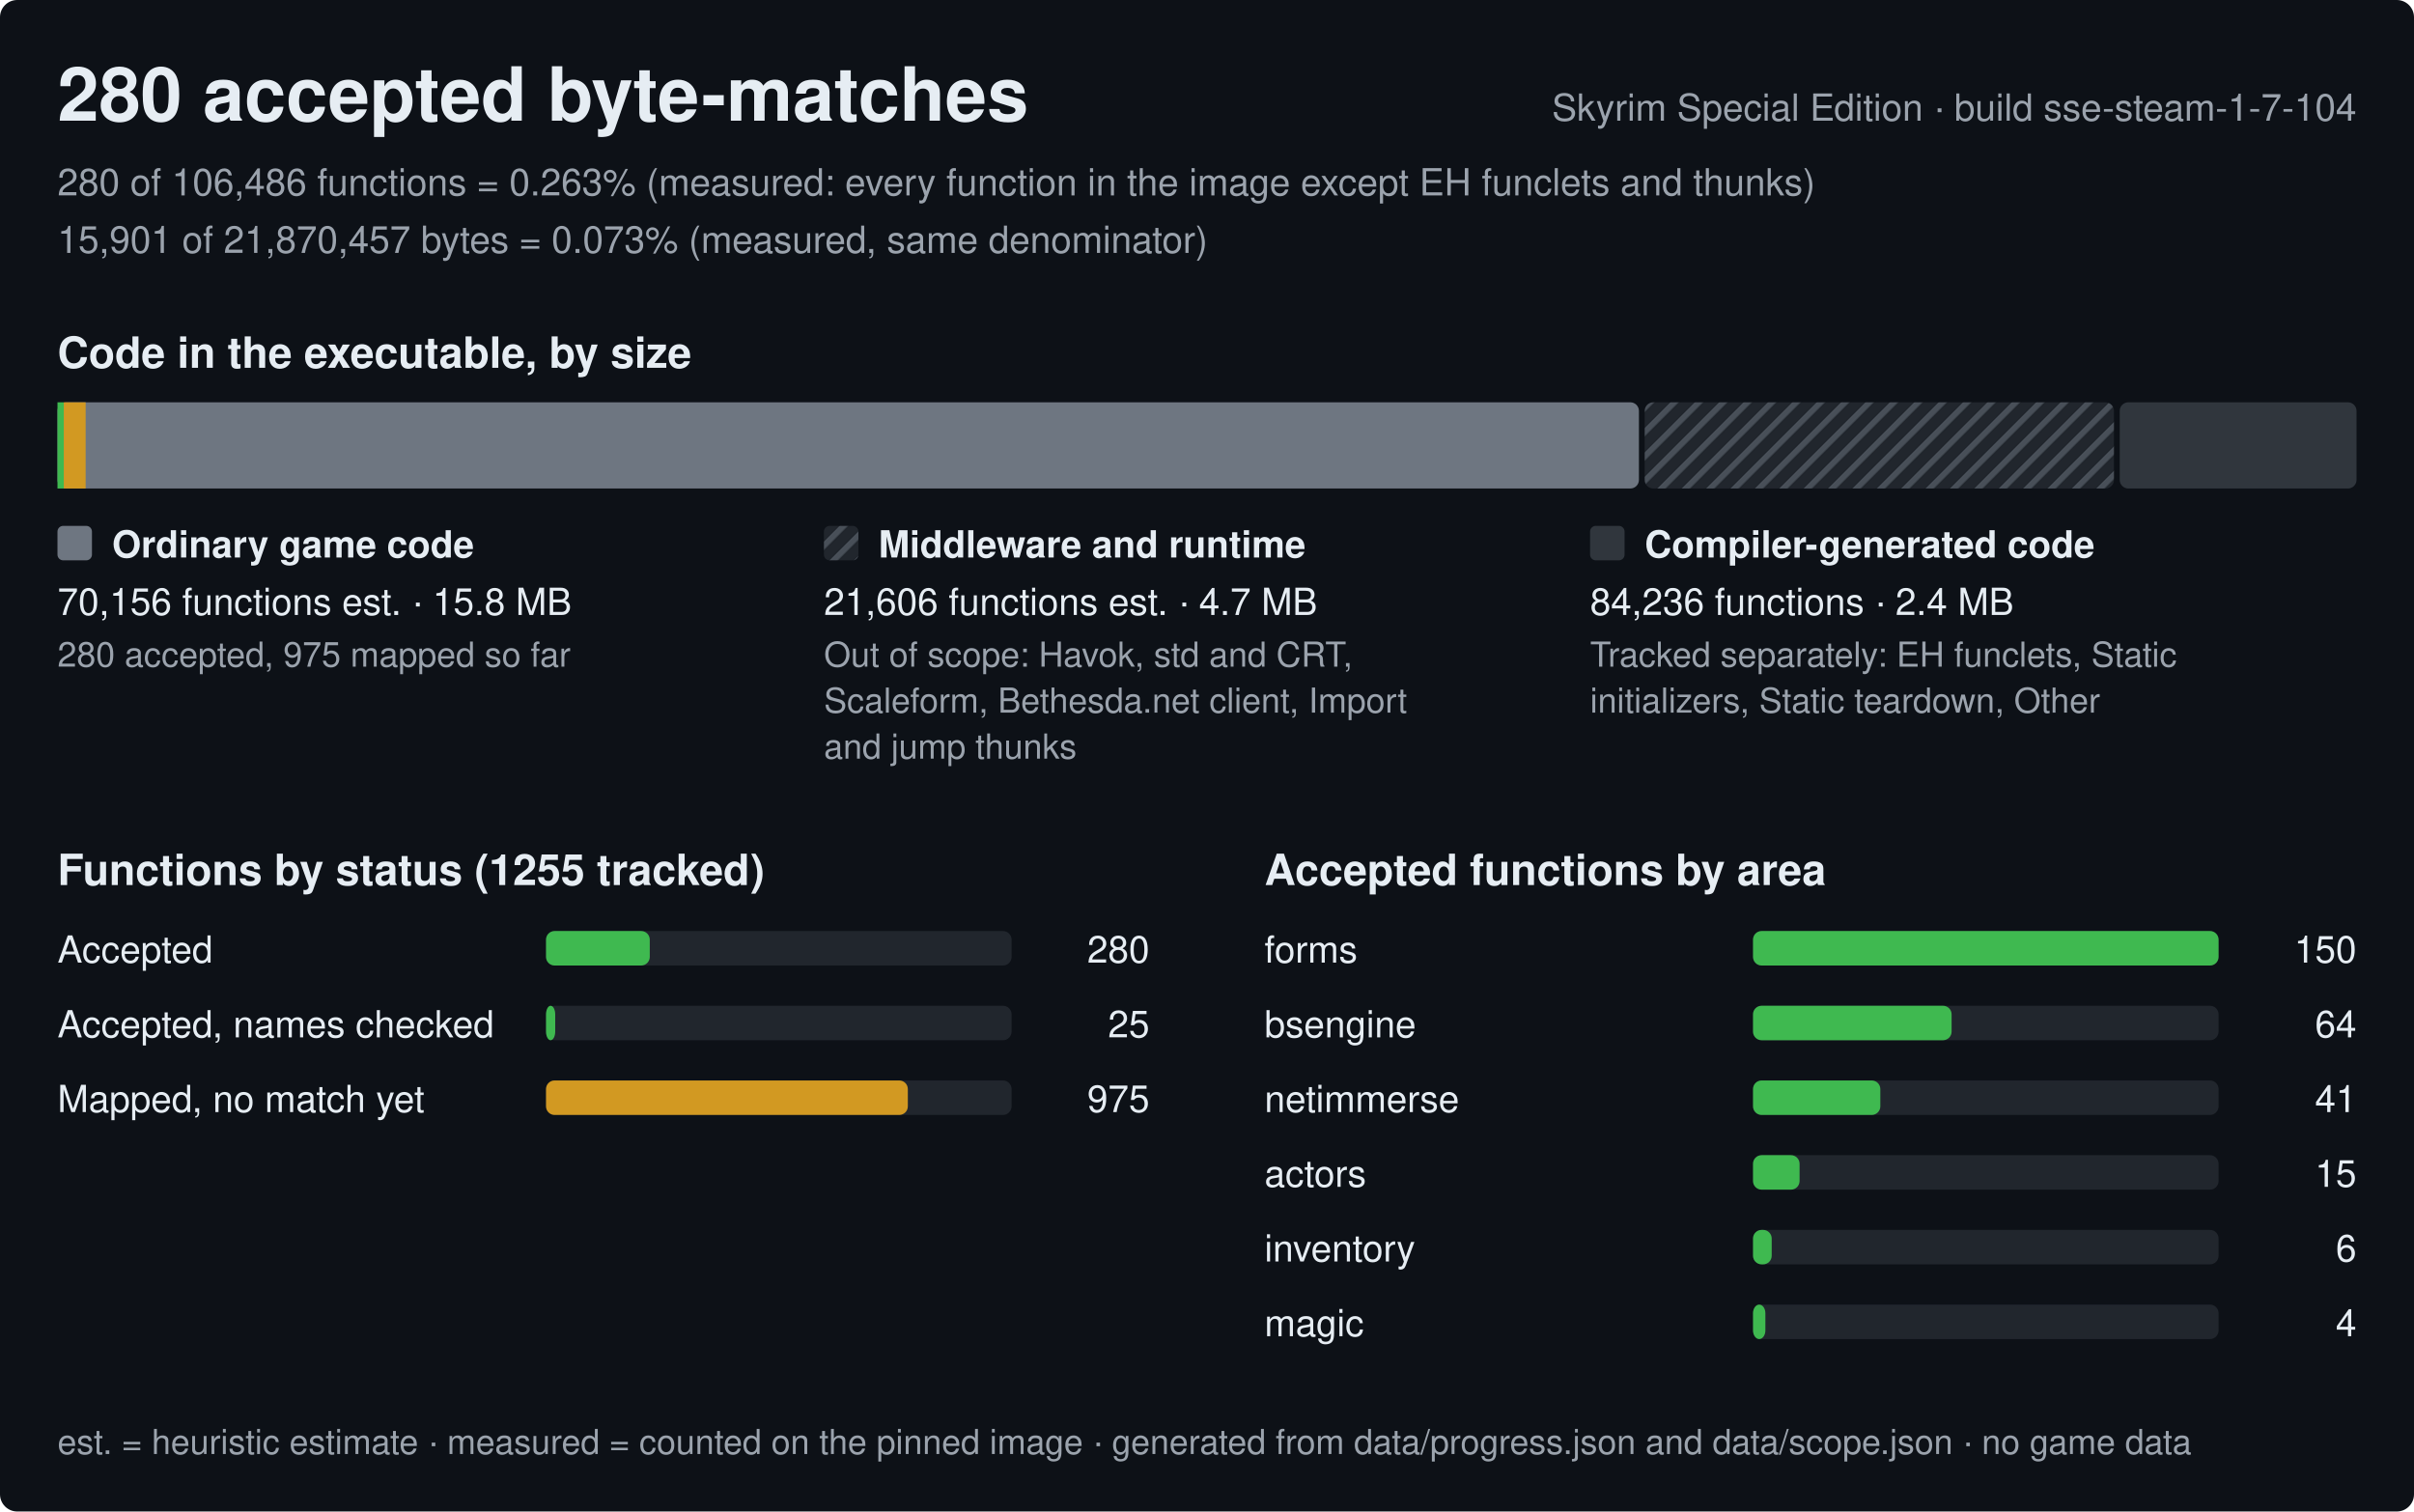
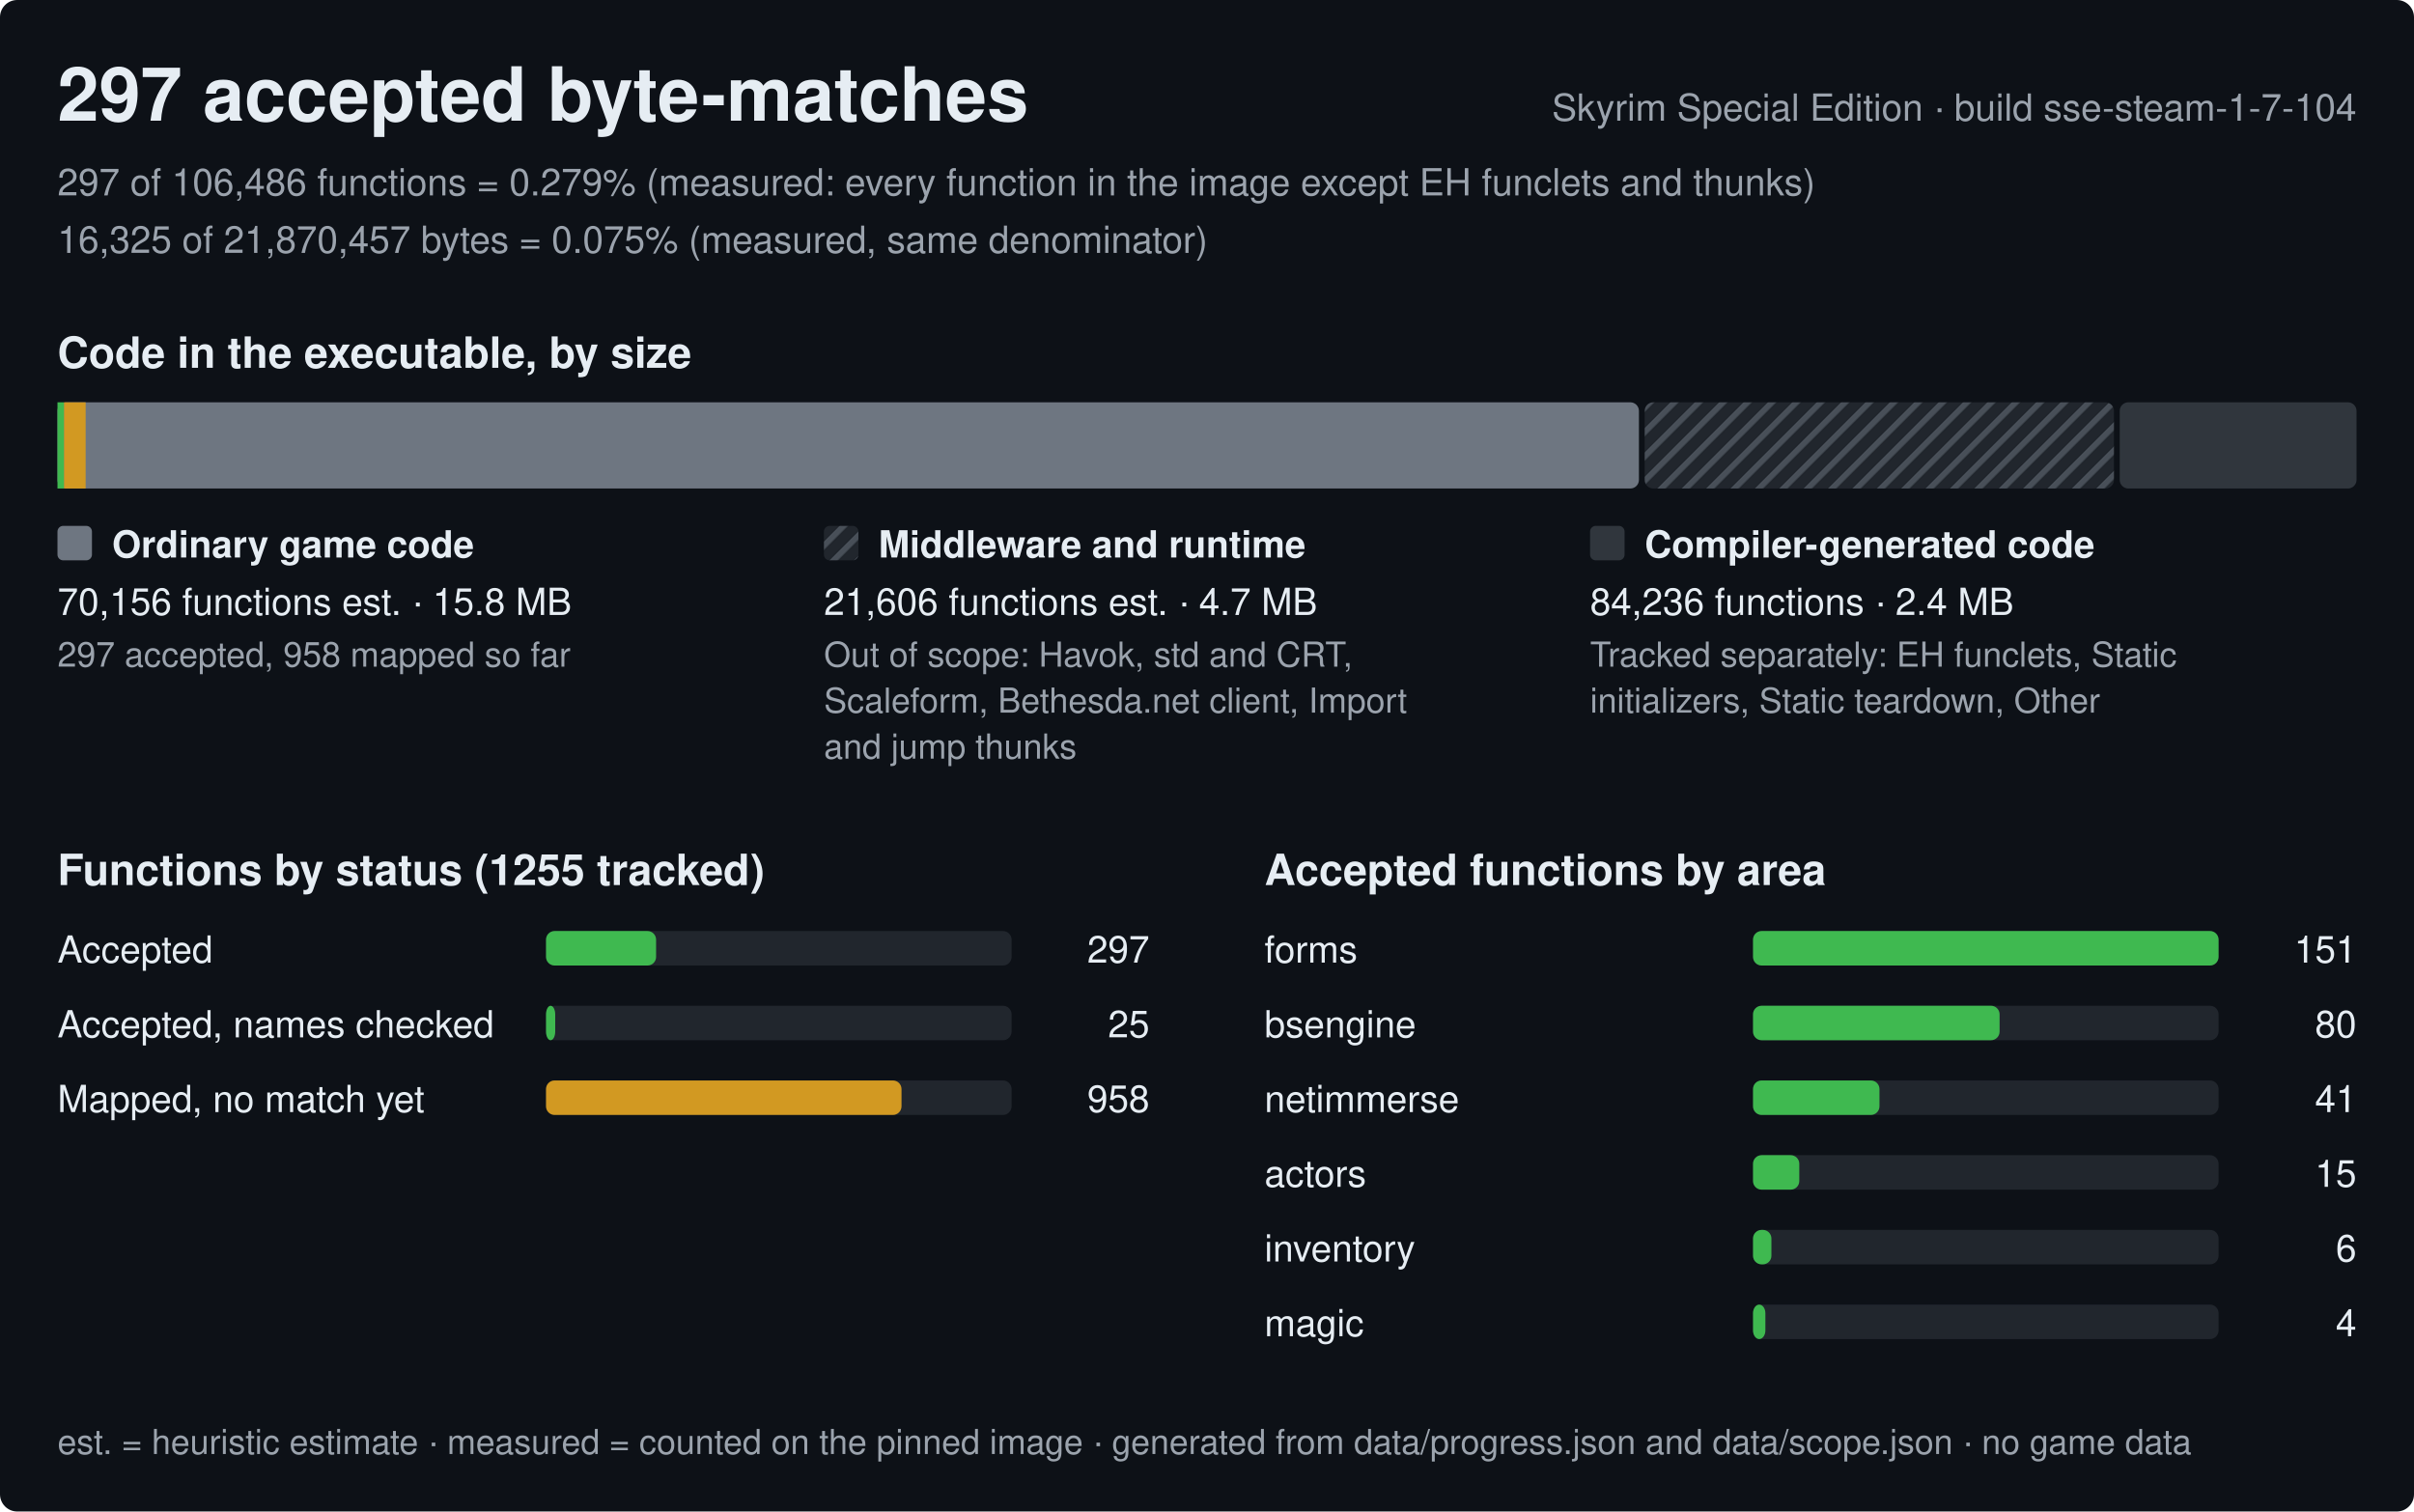
<svg xmlns="http://www.w3.org/2000/svg" width="840" height="526" viewBox="0 0 840 526" role="img" aria-label="Progress of the Skyrim Special Edition byte-matching reconstruction, build sse-steam-1-7-104">
  <style>text{font-family:-apple-system,BlinkMacSystemFont,'Segoe UI',Helvetica,Arial,sans-serif;fill:#e6edf3;white-space:pre}.h{font-size:26px;font-weight:600}.st{font-size:15px;font-weight:600}.lb{font-size:13px;font-weight:600}.bl{font-size:12px;font-weight:600;stroke:#0d1117;stroke-width:3px;paint-order:stroke;stroke-linejoin:round}.rl{font-size:13px}.fn{font-size:12px;fill:#9ba3ad}.mu{fill:#9ba3ad}</style>
  <defs>
    <pattern id="hx" width="6" height="6" patternUnits="userSpaceOnUse" patternTransform="rotate(45)">
      <rect width="6" height="6" fill="#21262d" />
      <rect width="2" height="6" fill="#484f58" />
    </pattern>
  </defs>
  <rect width="840" height="526" rx="6" fill="#0d1117" />
-   <text x="20" y="42" class="h">280 accepted byte-matches</text>
+   <text x="20" y="42" class="h">297 accepted byte-matches</text>
  <text x="820" y="42" class="rl mu" text-anchor="end">Skyrim Special Edition · build sse-steam-1-7-104</text>
-   <text x="20" y="68" class="rl mu">280 of 106,486 functions = 0.263% (measured: every function in the image except EH funclets and thunks)</text>
-   <text x="20" y="88" class="rl mu">15,901 of 21,870,457 bytes = 0.073% (measured, same denominator)</text>
+   <text x="20" y="68" class="rl mu">297 of 106,486 functions = 0.279% (measured: every function in the image except EH funclets and thunks)</text>
+   <text x="20" y="88" class="rl mu">16,325 of 21,870,457 bytes = 0.075% (measured, same denominator)</text>
  <text x="20" y="128" class="st">Code in the executable, by size</text>
  <rect x="20" y="140" width="550.3" height="30" rx="3" fill="#6e7681" />
-   <rect x="20" y="140" width="2.2" height="30" fill="#3fb950" />
-   <rect x="22.2" y="140" width="7.6" height="30" fill="#d29922" />
+   <rect x="20" y="140" width="2.3" height="30" fill="#3fb950" />
+   <rect x="22.3" y="140" width="7.5" height="30" fill="#d29922" />
  <rect x="572.3" y="140" width="163.3" height="30" rx="3" fill="url(#hx)" />
  <rect x="737.6" y="140" width="82.4" height="30" rx="3" fill="#30363d" />
  <rect x="20" y="183" width="12" height="12" rx="2" fill="#6e7681" />
  <text x="39" y="194" class="lb">Ordinary game code</text>
  <text x="20" y="214" class="rl">70,156 functions est. · 15.8 MB</text>
-   <text x="20" y="232" class="fn">280 accepted, 975 mapped so far</text>
+   <text x="20" y="232" class="fn">297 accepted, 958 mapped so far</text>
  <rect x="286.7" y="183" width="12" height="12" rx="2" fill="url(#hx)" />
  <text x="305.7" y="194" class="lb">Middleware and runtime</text>
  <text x="286.7" y="214" class="rl">21,606 functions est. · 4.7 MB</text>
  <text x="286.7" y="232" class="fn">Out of scope: Havok, std and CRT,</text>
  <text x="286.7" y="248" class="fn">Scaleform, Bethesda.net client, Import</text>
  <text x="286.7" y="264" class="fn">and jump thunks</text>
  <rect x="553.3" y="183" width="12" height="12" rx="2" fill="#30363d" />
  <text x="572.3" y="194" class="lb">Compiler-generated code</text>
  <text x="553.3" y="214" class="rl">84,236 functions · 2.4 MB</text>
  <text x="553.3" y="232" class="fn">Tracked separately: EH funclets, Static</text>
  <text x="553.3" y="248" class="fn">initializers, Static teardown, Other</text>
  <text x="20" y="308" class="st">Functions by status (1255 tracked)</text>
  <text x="20" y="335" class="rl">Accepted</text>
  <rect x="190" y="324" width="162.0" height="12" rx="3" fill="#21262d" />
-   <rect x="190" y="324" width="36.1" height="12" rx="3" fill="#3fb950" />
-   <text x="400.0" y="335" class="rl" text-anchor="end">280</text>
+   <rect x="190" y="324" width="38.3" height="12" rx="3" fill="#3fb950" />
+   <text x="400.0" y="335" class="rl" text-anchor="end">297</text>
  <text x="20" y="361" class="rl">Accepted, names checked</text>
  <rect x="190" y="350" width="162.0" height="12" rx="3" fill="#21262d" />
  <rect x="190" y="350" width="3.2" height="12" rx="3" fill="#3fb950" />
  <text x="400.0" y="361" class="rl" text-anchor="end">25</text>
  <text x="20" y="387" class="rl">Mapped, no match yet</text>
  <rect x="190" y="376" width="162.0" height="12" rx="3" fill="#21262d" />
-   <rect x="190" y="376" width="125.9" height="12" rx="3" fill="#d29922" />
-   <text x="400.0" y="387" class="rl" text-anchor="end">975</text>
+   <rect x="190" y="376" width="123.7" height="12" rx="3" fill="#d29922" />
+   <text x="400.0" y="387" class="rl" text-anchor="end">958</text>
  <text x="440.0" y="308" class="st">Accepted functions by area</text>
  <text x="440.0" y="335" class="rl">forms</text>
  <rect x="610.0" y="324" width="162.0" height="12" rx="3" fill="#21262d" />
  <rect x="610.0" y="324" width="162" height="12" rx="3" fill="#3fb950" />
-   <text x="820.0" y="335" class="rl" text-anchor="end">150</text>
+   <text x="820.0" y="335" class="rl" text-anchor="end">151</text>
  <text x="440.0" y="361" class="rl">bsengine</text>
  <rect x="610.0" y="350" width="162.0" height="12" rx="3" fill="#21262d" />
-   <rect x="610.0" y="350" width="69.1" height="12" rx="3" fill="#3fb950" />
-   <text x="820.0" y="361" class="rl" text-anchor="end">64</text>
+   <rect x="610.0" y="350" width="85.8" height="12" rx="3" fill="#3fb950" />
+   <text x="820.0" y="361" class="rl" text-anchor="end">80</text>
  <text x="440.0" y="387" class="rl">netimmerse</text>
  <rect x="610.0" y="376" width="162.0" height="12" rx="3" fill="#21262d" />
-   <rect x="610.0" y="376" width="44.3" height="12" rx="3" fill="#3fb950" />
+   <rect x="610.0" y="376" width="44" height="12" rx="3" fill="#3fb950" />
  <text x="820.0" y="387" class="rl" text-anchor="end">41</text>
  <text x="440.0" y="413" class="rl">actors</text>
  <rect x="610.0" y="402" width="162.0" height="12" rx="3" fill="#21262d" />
-   <rect x="610.0" y="402" width="16.2" height="12" rx="3" fill="#3fb950" />
+   <rect x="610.0" y="402" width="16.1" height="12" rx="3" fill="#3fb950" />
  <text x="820.0" y="413" class="rl" text-anchor="end">15</text>
  <text x="440.0" y="439" class="rl">inventory</text>
  <rect x="610.0" y="428" width="162.0" height="12" rx="3" fill="#21262d" />
-   <rect x="610.0" y="428" width="6.5" height="12" rx="3" fill="#3fb950" />
+   <rect x="610.0" y="428" width="6.4" height="12" rx="3" fill="#3fb950" />
  <text x="820.0" y="439" class="rl" text-anchor="end">6</text>
  <text x="440.0" y="465" class="rl">magic</text>
  <rect x="610.0" y="454" width="162.0" height="12" rx="3" fill="#21262d" />
  <rect x="610.0" y="454" width="4.3" height="12" rx="3" fill="#3fb950" />
  <text x="820.0" y="465" class="rl" text-anchor="end">4</text>
  <text x="20" y="506" class="fn">est. = heuristic estimate · measured = counted on the pinned image · generated from data/progress.json and data/scope.json · no game data</text>
</svg>
